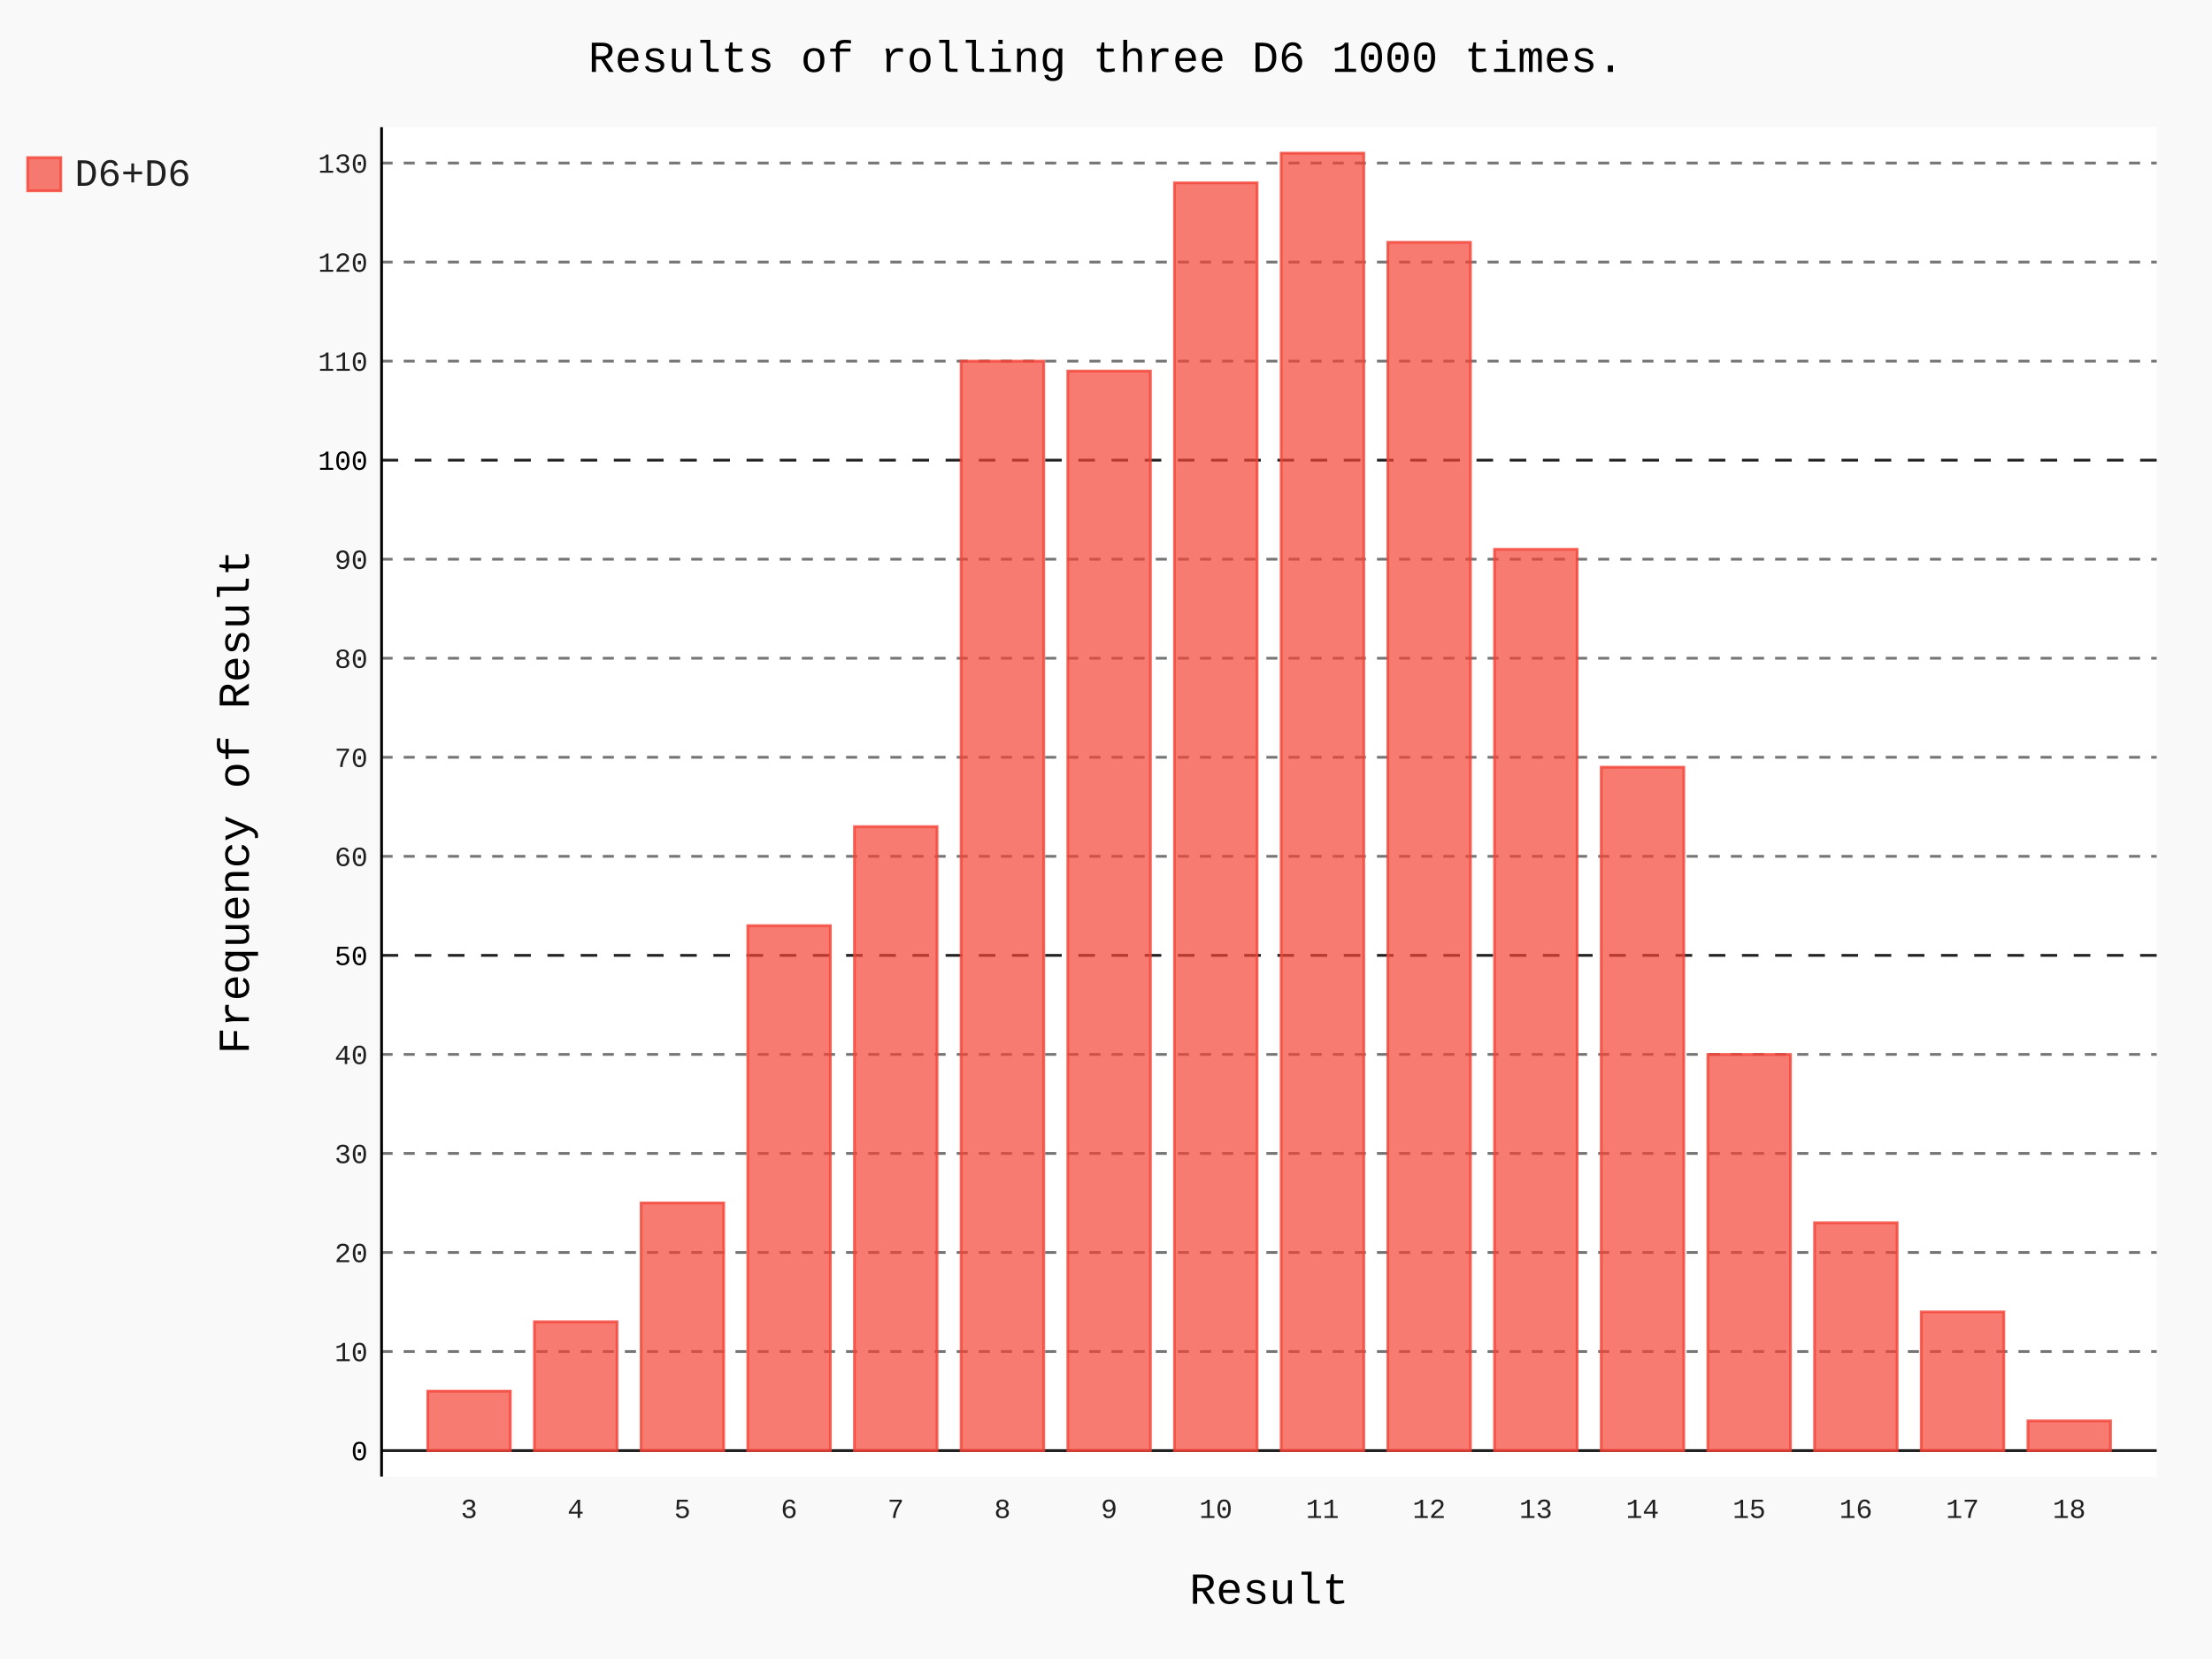
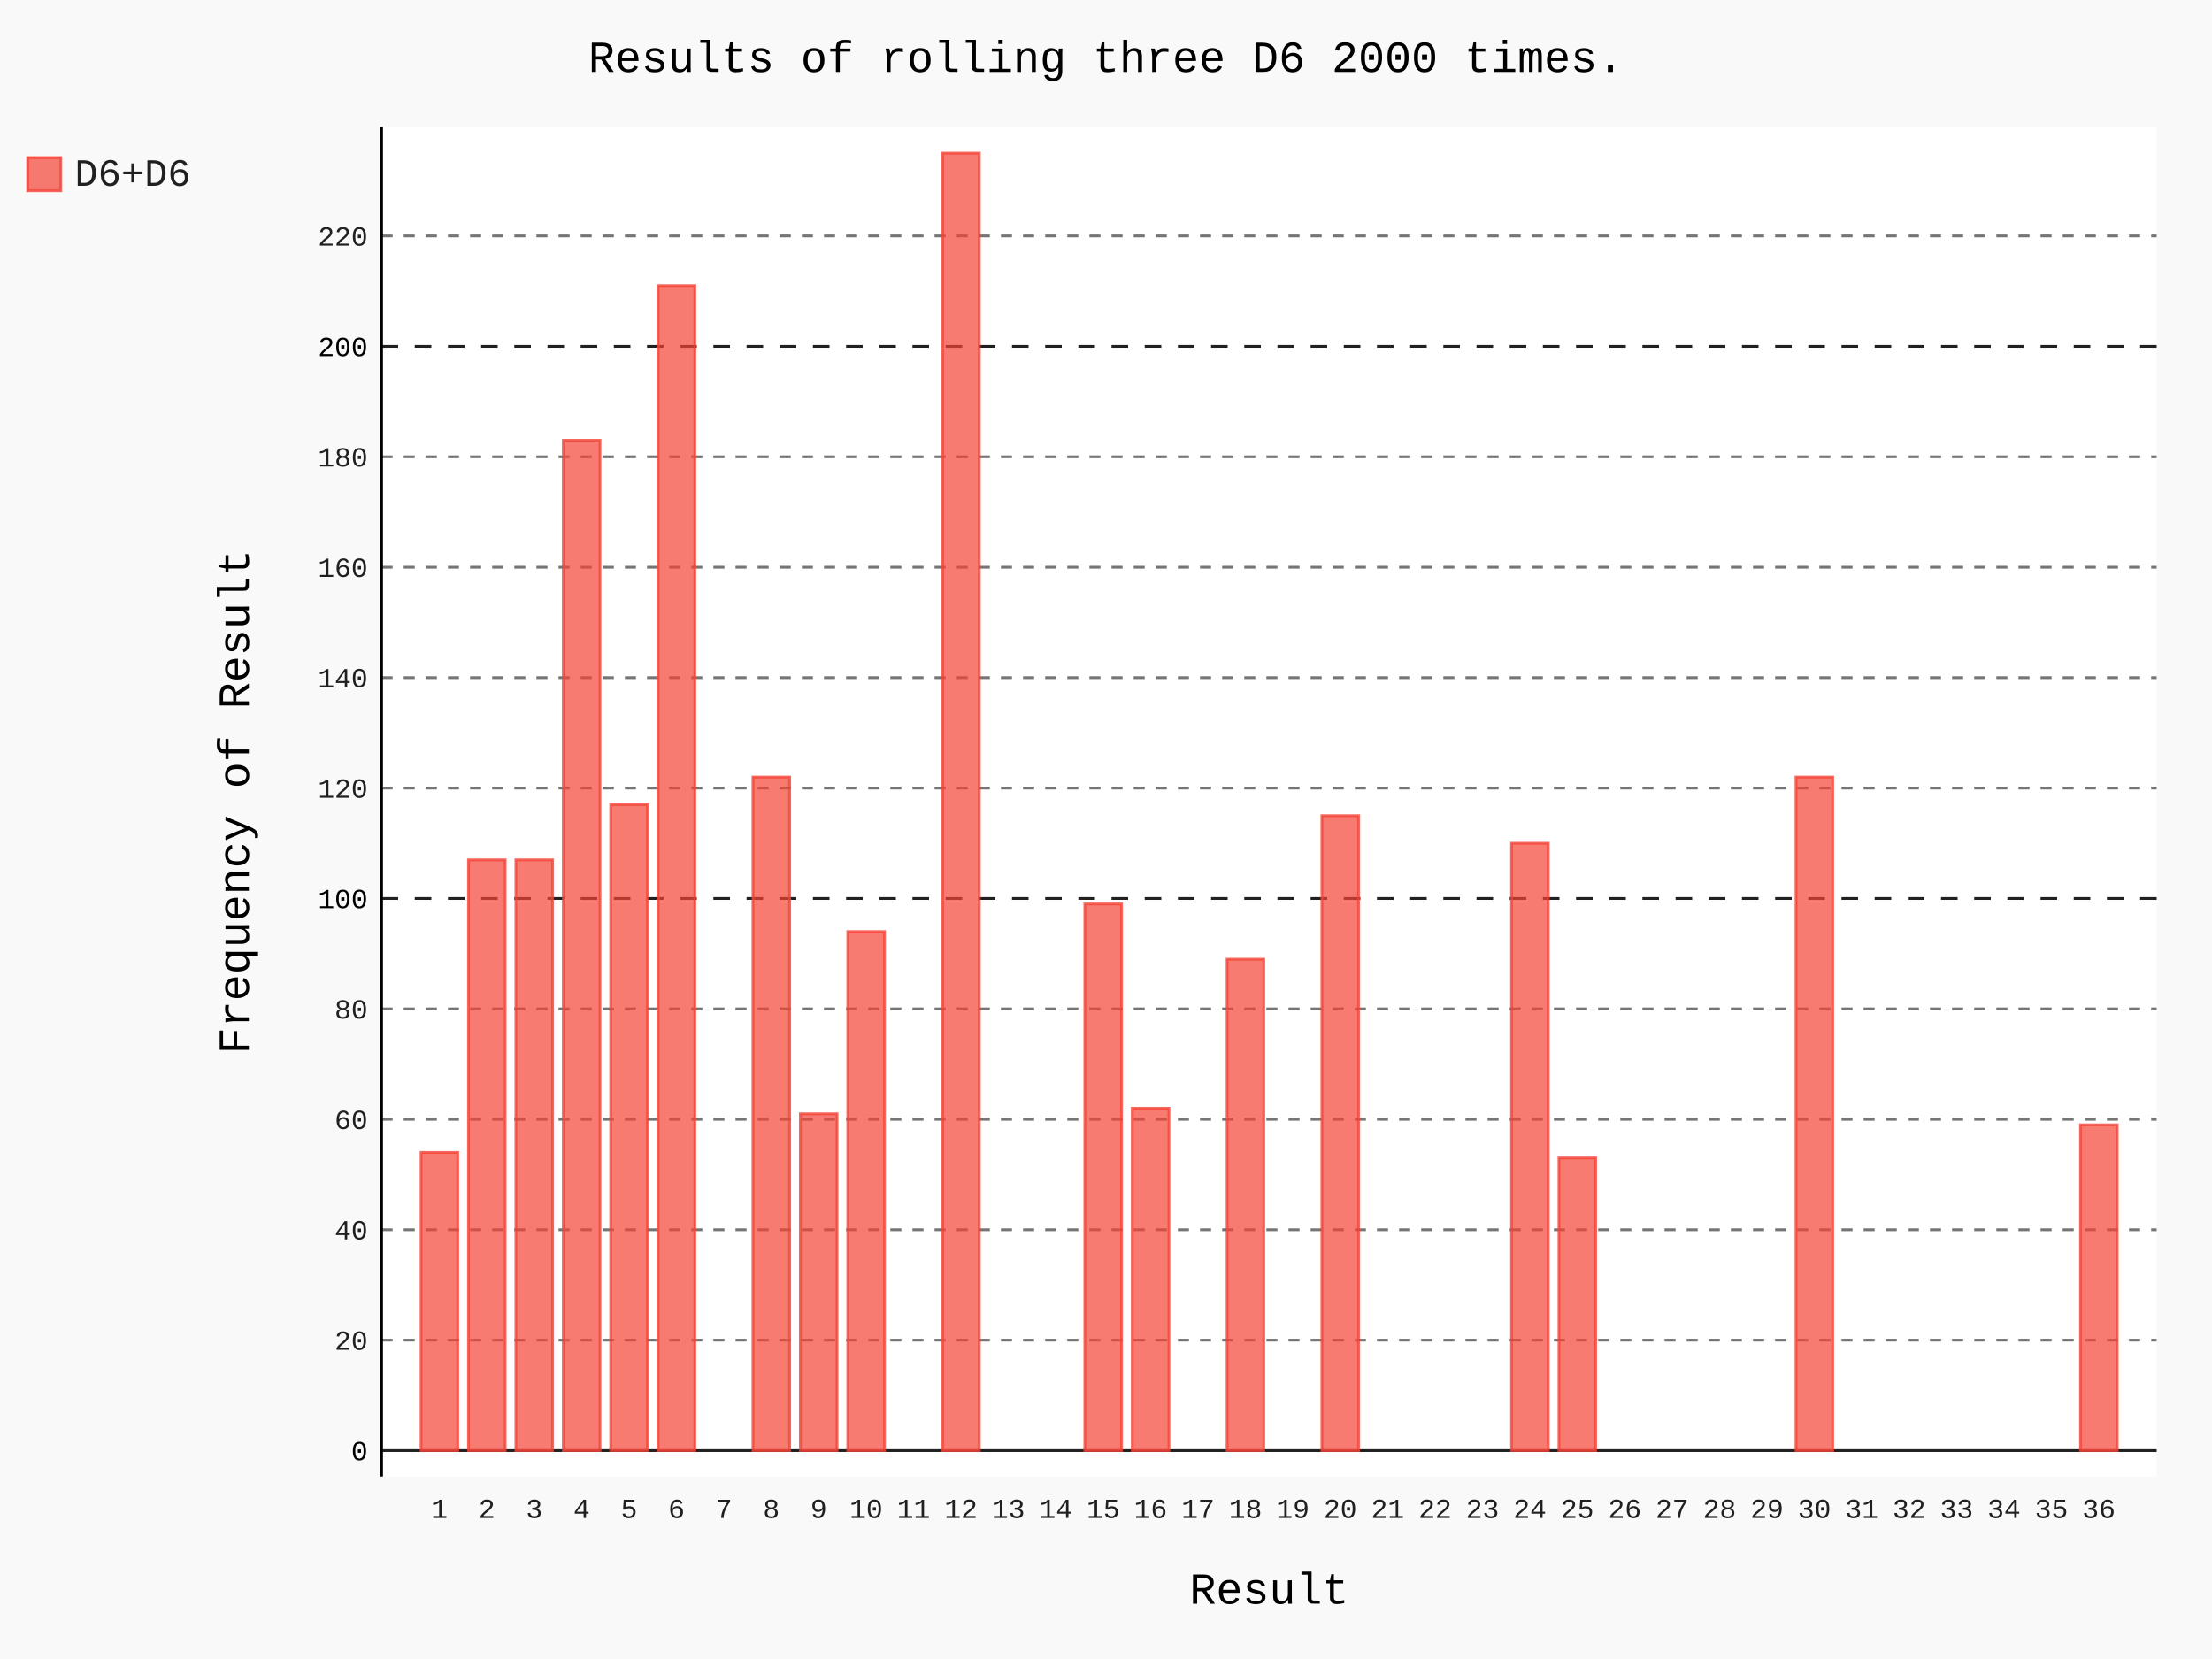
- <svg xmlns="http://www.w3.org/2000/svg" id="chart-d920b6f3-57e1-4928-8b99-351d2b0e50c4" class="pygal-chart" viewBox="0 0 800 600">
+ <svg xmlns="http://www.w3.org/2000/svg" id="chart-838c4baf-cacd-4345-9661-ba52240db093" class="pygal-chart" viewBox="0 0 800 600">
  <defs>
-     <style type="text/css">#chart-d920b6f3-57e1-4928-8b99-351d2b0e50c4{-webkit-user-select:none;-webkit-font-smoothing:antialiased;font-family:Consolas,"Liberation Mono",Menlo,Courier,monospace}#chart-d920b6f3-57e1-4928-8b99-351d2b0e50c4 .title{font-family:Consolas,"Liberation Mono",Menlo,Courier,monospace;font-size:16px}#chart-d920b6f3-57e1-4928-8b99-351d2b0e50c4 .legends .legend text{font-family:Consolas,"Liberation Mono",Menlo,Courier,monospace;font-size:14px}#chart-d920b6f3-57e1-4928-8b99-351d2b0e50c4 .axis text{font-family:Consolas,"Liberation Mono",Menlo,Courier,monospace;font-size:10px}#chart-d920b6f3-57e1-4928-8b99-351d2b0e50c4 .axis text.major{font-family:Consolas,"Liberation Mono",Menlo,Courier,monospace;font-size:10px}#chart-d920b6f3-57e1-4928-8b99-351d2b0e50c4 .text-overlay text.value{font-family:Consolas,"Liberation Mono",Menlo,Courier,monospace;font-size:16px}#chart-d920b6f3-57e1-4928-8b99-351d2b0e50c4 .text-overlay text.label{font-family:Consolas,"Liberation Mono",Menlo,Courier,monospace;font-size:10px}#chart-d920b6f3-57e1-4928-8b99-351d2b0e50c4 .tooltip{font-family:Consolas,"Liberation Mono",Menlo,Courier,monospace;font-size:14px}#chart-d920b6f3-57e1-4928-8b99-351d2b0e50c4 text.no_data{font-family:Consolas,"Liberation Mono",Menlo,Courier,monospace;font-size:64px}
- #chart-d920b6f3-57e1-4928-8b99-351d2b0e50c4{background-color:rgba(249,249,249,1)}#chart-d920b6f3-57e1-4928-8b99-351d2b0e50c4 path,#chart-d920b6f3-57e1-4928-8b99-351d2b0e50c4 line,#chart-d920b6f3-57e1-4928-8b99-351d2b0e50c4 rect,#chart-d920b6f3-57e1-4928-8b99-351d2b0e50c4 circle{-webkit-transition:150ms;-moz-transition:150ms;transition:150ms}#chart-d920b6f3-57e1-4928-8b99-351d2b0e50c4 .graph &gt; .background{fill:rgba(249,249,249,1)}#chart-d920b6f3-57e1-4928-8b99-351d2b0e50c4 .plot &gt; .background{fill:rgba(255,255,255,1)}#chart-d920b6f3-57e1-4928-8b99-351d2b0e50c4 .graph{fill:rgba(0,0,0,.87)}#chart-d920b6f3-57e1-4928-8b99-351d2b0e50c4 text.no_data{fill:rgba(0,0,0,1)}#chart-d920b6f3-57e1-4928-8b99-351d2b0e50c4 .title{fill:rgba(0,0,0,1)}#chart-d920b6f3-57e1-4928-8b99-351d2b0e50c4 .legends .legend text{fill:rgba(0,0,0,.87)}#chart-d920b6f3-57e1-4928-8b99-351d2b0e50c4 .legends .legend:hover text{fill:rgba(0,0,0,1)}#chart-d920b6f3-57e1-4928-8b99-351d2b0e50c4 .axis .line{stroke:rgba(0,0,0,1)}#chart-d920b6f3-57e1-4928-8b99-351d2b0e50c4 .axis .guide.line{stroke:rgba(0,0,0,.54)}#chart-d920b6f3-57e1-4928-8b99-351d2b0e50c4 .axis .major.line{stroke:rgba(0,0,0,.87)}#chart-d920b6f3-57e1-4928-8b99-351d2b0e50c4 .axis text.major{fill:rgba(0,0,0,1)}#chart-d920b6f3-57e1-4928-8b99-351d2b0e50c4 .axis.y .guides:hover .guide.line,#chart-d920b6f3-57e1-4928-8b99-351d2b0e50c4 .line-graph .axis.x .guides:hover .guide.line,#chart-d920b6f3-57e1-4928-8b99-351d2b0e50c4 .stackedline-graph .axis.x .guides:hover .guide.line,#chart-d920b6f3-57e1-4928-8b99-351d2b0e50c4 .xy-graph .axis.x .guides:hover .guide.line{stroke:rgba(0,0,0,1)}#chart-d920b6f3-57e1-4928-8b99-351d2b0e50c4 .axis .guides:hover text{fill:rgba(0,0,0,1)}#chart-d920b6f3-57e1-4928-8b99-351d2b0e50c4 .reactive{fill-opacity:.7;stroke-opacity:.8}#chart-d920b6f3-57e1-4928-8b99-351d2b0e50c4 .ci{stroke:rgba(0,0,0,.87)}#chart-d920b6f3-57e1-4928-8b99-351d2b0e50c4 .reactive.active,#chart-d920b6f3-57e1-4928-8b99-351d2b0e50c4 .active .reactive{fill-opacity:.8;stroke-opacity:.9;stroke-width:4}#chart-d920b6f3-57e1-4928-8b99-351d2b0e50c4 .ci .reactive.active{stroke-width:1.5}#chart-d920b6f3-57e1-4928-8b99-351d2b0e50c4 .series text{fill:rgba(0,0,0,1)}#chart-d920b6f3-57e1-4928-8b99-351d2b0e50c4 .tooltip rect{fill:rgba(255,255,255,1);stroke:rgba(0,0,0,1);-webkit-transition:opacity 150ms;-moz-transition:opacity 150ms;transition:opacity 150ms}#chart-d920b6f3-57e1-4928-8b99-351d2b0e50c4 .tooltip .label{fill:rgba(0,0,0,.87)}#chart-d920b6f3-57e1-4928-8b99-351d2b0e50c4 .tooltip .label{fill:rgba(0,0,0,.87)}#chart-d920b6f3-57e1-4928-8b99-351d2b0e50c4 .tooltip .legend{font-size:.8em;fill:rgba(0,0,0,.54)}#chart-d920b6f3-57e1-4928-8b99-351d2b0e50c4 .tooltip .x_label{font-size:.6em;fill:rgba(0,0,0,1)}#chart-d920b6f3-57e1-4928-8b99-351d2b0e50c4 .tooltip .xlink{font-size:.5em;text-decoration:underline}#chart-d920b6f3-57e1-4928-8b99-351d2b0e50c4 .tooltip .value{font-size:1.5em}#chart-d920b6f3-57e1-4928-8b99-351d2b0e50c4 .bound{font-size:.5em}#chart-d920b6f3-57e1-4928-8b99-351d2b0e50c4 .max-value{font-size:.75em;fill:rgba(0,0,0,.54)}#chart-d920b6f3-57e1-4928-8b99-351d2b0e50c4 .map-element{fill:rgba(255,255,255,1);stroke:rgba(0,0,0,.54) !important}#chart-d920b6f3-57e1-4928-8b99-351d2b0e50c4 .map-element .reactive{fill-opacity:inherit;stroke-opacity:inherit}#chart-d920b6f3-57e1-4928-8b99-351d2b0e50c4 .color-0,#chart-d920b6f3-57e1-4928-8b99-351d2b0e50c4 .color-0 a:visited{stroke:#F44336;fill:#F44336}#chart-d920b6f3-57e1-4928-8b99-351d2b0e50c4 .text-overlay .color-0 text{fill:black}
- #chart-d920b6f3-57e1-4928-8b99-351d2b0e50c4 text.no_data{text-anchor:middle}#chart-d920b6f3-57e1-4928-8b99-351d2b0e50c4 .guide.line{fill:none}#chart-d920b6f3-57e1-4928-8b99-351d2b0e50c4 .centered{text-anchor:middle}#chart-d920b6f3-57e1-4928-8b99-351d2b0e50c4 .title{text-anchor:middle}#chart-d920b6f3-57e1-4928-8b99-351d2b0e50c4 .legends .legend text{fill-opacity:1}#chart-d920b6f3-57e1-4928-8b99-351d2b0e50c4 .axis.x text{text-anchor:middle}#chart-d920b6f3-57e1-4928-8b99-351d2b0e50c4 .axis.x:not(.web) text[transform]{text-anchor:start}#chart-d920b6f3-57e1-4928-8b99-351d2b0e50c4 .axis.x:not(.web) text[transform].backwards{text-anchor:end}#chart-d920b6f3-57e1-4928-8b99-351d2b0e50c4 .axis.y text{text-anchor:end}#chart-d920b6f3-57e1-4928-8b99-351d2b0e50c4 .axis.y text[transform].backwards{text-anchor:start}#chart-d920b6f3-57e1-4928-8b99-351d2b0e50c4 .axis.y2 text{text-anchor:start}#chart-d920b6f3-57e1-4928-8b99-351d2b0e50c4 .axis.y2 text[transform].backwards{text-anchor:end}#chart-d920b6f3-57e1-4928-8b99-351d2b0e50c4 .axis .guide.line{stroke-dasharray:4,4}#chart-d920b6f3-57e1-4928-8b99-351d2b0e50c4 .axis .major.guide.line{stroke-dasharray:6,6}#chart-d920b6f3-57e1-4928-8b99-351d2b0e50c4 .horizontal .axis.y .guide.line,#chart-d920b6f3-57e1-4928-8b99-351d2b0e50c4 .horizontal .axis.y2 .guide.line,#chart-d920b6f3-57e1-4928-8b99-351d2b0e50c4 .vertical .axis.x .guide.line{opacity:0}#chart-d920b6f3-57e1-4928-8b99-351d2b0e50c4 .horizontal .axis.always_show .guide.line,#chart-d920b6f3-57e1-4928-8b99-351d2b0e50c4 .vertical .axis.always_show .guide.line{opacity:1 !important}#chart-d920b6f3-57e1-4928-8b99-351d2b0e50c4 .axis.y .guides:hover .guide.line,#chart-d920b6f3-57e1-4928-8b99-351d2b0e50c4 .axis.y2 .guides:hover .guide.line,#chart-d920b6f3-57e1-4928-8b99-351d2b0e50c4 .axis.x .guides:hover .guide.line{opacity:1}#chart-d920b6f3-57e1-4928-8b99-351d2b0e50c4 .axis .guides:hover text{opacity:1}#chart-d920b6f3-57e1-4928-8b99-351d2b0e50c4 .nofill{fill:none}#chart-d920b6f3-57e1-4928-8b99-351d2b0e50c4 .subtle-fill{fill-opacity:.2}#chart-d920b6f3-57e1-4928-8b99-351d2b0e50c4 .dot{stroke-width:1px;fill-opacity:1}#chart-d920b6f3-57e1-4928-8b99-351d2b0e50c4 .dot.active{stroke-width:5px}#chart-d920b6f3-57e1-4928-8b99-351d2b0e50c4 .dot.negative{fill:transparent}#chart-d920b6f3-57e1-4928-8b99-351d2b0e50c4 text,#chart-d920b6f3-57e1-4928-8b99-351d2b0e50c4 tspan{stroke:none !important}#chart-d920b6f3-57e1-4928-8b99-351d2b0e50c4 .series text.active{opacity:1}#chart-d920b6f3-57e1-4928-8b99-351d2b0e50c4 .tooltip rect{fill-opacity:.95;stroke-width:.5}#chart-d920b6f3-57e1-4928-8b99-351d2b0e50c4 .tooltip text{fill-opacity:1}#chart-d920b6f3-57e1-4928-8b99-351d2b0e50c4 .showable{visibility:hidden}#chart-d920b6f3-57e1-4928-8b99-351d2b0e50c4 .showable.shown{visibility:visible}#chart-d920b6f3-57e1-4928-8b99-351d2b0e50c4 .gauge-background{fill:rgba(229,229,229,1);stroke:none}#chart-d920b6f3-57e1-4928-8b99-351d2b0e50c4 .bg-lines{stroke:rgba(249,249,249,1);stroke-width:2px}</style>
+     <style type="text/css">#chart-838c4baf-cacd-4345-9661-ba52240db093{-webkit-user-select:none;-webkit-font-smoothing:antialiased;font-family:Consolas,"Liberation Mono",Menlo,Courier,monospace}#chart-838c4baf-cacd-4345-9661-ba52240db093 .title{font-family:Consolas,"Liberation Mono",Menlo,Courier,monospace;font-size:16px}#chart-838c4baf-cacd-4345-9661-ba52240db093 .legends .legend text{font-family:Consolas,"Liberation Mono",Menlo,Courier,monospace;font-size:14px}#chart-838c4baf-cacd-4345-9661-ba52240db093 .axis text{font-family:Consolas,"Liberation Mono",Menlo,Courier,monospace;font-size:10px}#chart-838c4baf-cacd-4345-9661-ba52240db093 .axis text.major{font-family:Consolas,"Liberation Mono",Menlo,Courier,monospace;font-size:10px}#chart-838c4baf-cacd-4345-9661-ba52240db093 .text-overlay text.value{font-family:Consolas,"Liberation Mono",Menlo,Courier,monospace;font-size:16px}#chart-838c4baf-cacd-4345-9661-ba52240db093 .text-overlay text.label{font-family:Consolas,"Liberation Mono",Menlo,Courier,monospace;font-size:10px}#chart-838c4baf-cacd-4345-9661-ba52240db093 .tooltip{font-family:Consolas,"Liberation Mono",Menlo,Courier,monospace;font-size:14px}#chart-838c4baf-cacd-4345-9661-ba52240db093 text.no_data{font-family:Consolas,"Liberation Mono",Menlo,Courier,monospace;font-size:64px}
+ #chart-838c4baf-cacd-4345-9661-ba52240db093{background-color:rgba(249,249,249,1)}#chart-838c4baf-cacd-4345-9661-ba52240db093 path,#chart-838c4baf-cacd-4345-9661-ba52240db093 line,#chart-838c4baf-cacd-4345-9661-ba52240db093 rect,#chart-838c4baf-cacd-4345-9661-ba52240db093 circle{-webkit-transition:150ms;-moz-transition:150ms;transition:150ms}#chart-838c4baf-cacd-4345-9661-ba52240db093 .graph &gt; .background{fill:rgba(249,249,249,1)}#chart-838c4baf-cacd-4345-9661-ba52240db093 .plot &gt; .background{fill:rgba(255,255,255,1)}#chart-838c4baf-cacd-4345-9661-ba52240db093 .graph{fill:rgba(0,0,0,.87)}#chart-838c4baf-cacd-4345-9661-ba52240db093 text.no_data{fill:rgba(0,0,0,1)}#chart-838c4baf-cacd-4345-9661-ba52240db093 .title{fill:rgba(0,0,0,1)}#chart-838c4baf-cacd-4345-9661-ba52240db093 .legends .legend text{fill:rgba(0,0,0,.87)}#chart-838c4baf-cacd-4345-9661-ba52240db093 .legends .legend:hover text{fill:rgba(0,0,0,1)}#chart-838c4baf-cacd-4345-9661-ba52240db093 .axis .line{stroke:rgba(0,0,0,1)}#chart-838c4baf-cacd-4345-9661-ba52240db093 .axis .guide.line{stroke:rgba(0,0,0,.54)}#chart-838c4baf-cacd-4345-9661-ba52240db093 .axis .major.line{stroke:rgba(0,0,0,.87)}#chart-838c4baf-cacd-4345-9661-ba52240db093 .axis text.major{fill:rgba(0,0,0,1)}#chart-838c4baf-cacd-4345-9661-ba52240db093 .axis.y .guides:hover .guide.line,#chart-838c4baf-cacd-4345-9661-ba52240db093 .line-graph .axis.x .guides:hover .guide.line,#chart-838c4baf-cacd-4345-9661-ba52240db093 .stackedline-graph .axis.x .guides:hover .guide.line,#chart-838c4baf-cacd-4345-9661-ba52240db093 .xy-graph .axis.x .guides:hover .guide.line{stroke:rgba(0,0,0,1)}#chart-838c4baf-cacd-4345-9661-ba52240db093 .axis .guides:hover text{fill:rgba(0,0,0,1)}#chart-838c4baf-cacd-4345-9661-ba52240db093 .reactive{fill-opacity:.7;stroke-opacity:.8}#chart-838c4baf-cacd-4345-9661-ba52240db093 .ci{stroke:rgba(0,0,0,.87)}#chart-838c4baf-cacd-4345-9661-ba52240db093 .reactive.active,#chart-838c4baf-cacd-4345-9661-ba52240db093 .active .reactive{fill-opacity:.8;stroke-opacity:.9;stroke-width:4}#chart-838c4baf-cacd-4345-9661-ba52240db093 .ci .reactive.active{stroke-width:1.5}#chart-838c4baf-cacd-4345-9661-ba52240db093 .series text{fill:rgba(0,0,0,1)}#chart-838c4baf-cacd-4345-9661-ba52240db093 .tooltip rect{fill:rgba(255,255,255,1);stroke:rgba(0,0,0,1);-webkit-transition:opacity 150ms;-moz-transition:opacity 150ms;transition:opacity 150ms}#chart-838c4baf-cacd-4345-9661-ba52240db093 .tooltip .label{fill:rgba(0,0,0,.87)}#chart-838c4baf-cacd-4345-9661-ba52240db093 .tooltip .label{fill:rgba(0,0,0,.87)}#chart-838c4baf-cacd-4345-9661-ba52240db093 .tooltip .legend{font-size:.8em;fill:rgba(0,0,0,.54)}#chart-838c4baf-cacd-4345-9661-ba52240db093 .tooltip .x_label{font-size:.6em;fill:rgba(0,0,0,1)}#chart-838c4baf-cacd-4345-9661-ba52240db093 .tooltip .xlink{font-size:.5em;text-decoration:underline}#chart-838c4baf-cacd-4345-9661-ba52240db093 .tooltip .value{font-size:1.5em}#chart-838c4baf-cacd-4345-9661-ba52240db093 .bound{font-size:.5em}#chart-838c4baf-cacd-4345-9661-ba52240db093 .max-value{font-size:.75em;fill:rgba(0,0,0,.54)}#chart-838c4baf-cacd-4345-9661-ba52240db093 .map-element{fill:rgba(255,255,255,1);stroke:rgba(0,0,0,.54) !important}#chart-838c4baf-cacd-4345-9661-ba52240db093 .map-element .reactive{fill-opacity:inherit;stroke-opacity:inherit}#chart-838c4baf-cacd-4345-9661-ba52240db093 .color-0,#chart-838c4baf-cacd-4345-9661-ba52240db093 .color-0 a:visited{stroke:#F44336;fill:#F44336}#chart-838c4baf-cacd-4345-9661-ba52240db093 .text-overlay .color-0 text{fill:black}
+ #chart-838c4baf-cacd-4345-9661-ba52240db093 text.no_data{text-anchor:middle}#chart-838c4baf-cacd-4345-9661-ba52240db093 .guide.line{fill:none}#chart-838c4baf-cacd-4345-9661-ba52240db093 .centered{text-anchor:middle}#chart-838c4baf-cacd-4345-9661-ba52240db093 .title{text-anchor:middle}#chart-838c4baf-cacd-4345-9661-ba52240db093 .legends .legend text{fill-opacity:1}#chart-838c4baf-cacd-4345-9661-ba52240db093 .axis.x text{text-anchor:middle}#chart-838c4baf-cacd-4345-9661-ba52240db093 .axis.x:not(.web) text[transform]{text-anchor:start}#chart-838c4baf-cacd-4345-9661-ba52240db093 .axis.x:not(.web) text[transform].backwards{text-anchor:end}#chart-838c4baf-cacd-4345-9661-ba52240db093 .axis.y text{text-anchor:end}#chart-838c4baf-cacd-4345-9661-ba52240db093 .axis.y text[transform].backwards{text-anchor:start}#chart-838c4baf-cacd-4345-9661-ba52240db093 .axis.y2 text{text-anchor:start}#chart-838c4baf-cacd-4345-9661-ba52240db093 .axis.y2 text[transform].backwards{text-anchor:end}#chart-838c4baf-cacd-4345-9661-ba52240db093 .axis .guide.line{stroke-dasharray:4,4}#chart-838c4baf-cacd-4345-9661-ba52240db093 .axis .major.guide.line{stroke-dasharray:6,6}#chart-838c4baf-cacd-4345-9661-ba52240db093 .horizontal .axis.y .guide.line,#chart-838c4baf-cacd-4345-9661-ba52240db093 .horizontal .axis.y2 .guide.line,#chart-838c4baf-cacd-4345-9661-ba52240db093 .vertical .axis.x .guide.line{opacity:0}#chart-838c4baf-cacd-4345-9661-ba52240db093 .horizontal .axis.always_show .guide.line,#chart-838c4baf-cacd-4345-9661-ba52240db093 .vertical .axis.always_show .guide.line{opacity:1 !important}#chart-838c4baf-cacd-4345-9661-ba52240db093 .axis.y .guides:hover .guide.line,#chart-838c4baf-cacd-4345-9661-ba52240db093 .axis.y2 .guides:hover .guide.line,#chart-838c4baf-cacd-4345-9661-ba52240db093 .axis.x .guides:hover .guide.line{opacity:1}#chart-838c4baf-cacd-4345-9661-ba52240db093 .axis .guides:hover text{opacity:1}#chart-838c4baf-cacd-4345-9661-ba52240db093 .nofill{fill:none}#chart-838c4baf-cacd-4345-9661-ba52240db093 .subtle-fill{fill-opacity:.2}#chart-838c4baf-cacd-4345-9661-ba52240db093 .dot{stroke-width:1px;fill-opacity:1}#chart-838c4baf-cacd-4345-9661-ba52240db093 .dot.active{stroke-width:5px}#chart-838c4baf-cacd-4345-9661-ba52240db093 .dot.negative{fill:transparent}#chart-838c4baf-cacd-4345-9661-ba52240db093 text,#chart-838c4baf-cacd-4345-9661-ba52240db093 tspan{stroke:none !important}#chart-838c4baf-cacd-4345-9661-ba52240db093 .series text.active{opacity:1}#chart-838c4baf-cacd-4345-9661-ba52240db093 .tooltip rect{fill-opacity:.95;stroke-width:.5}#chart-838c4baf-cacd-4345-9661-ba52240db093 .tooltip text{fill-opacity:1}#chart-838c4baf-cacd-4345-9661-ba52240db093 .showable{visibility:hidden}#chart-838c4baf-cacd-4345-9661-ba52240db093 .showable.shown{visibility:visible}#chart-838c4baf-cacd-4345-9661-ba52240db093 .gauge-background{fill:rgba(229,229,229,1);stroke:none}#chart-838c4baf-cacd-4345-9661-ba52240db093 .bg-lines{stroke:rgba(249,249,249,1);stroke-width:2px}</style>
  </defs>
  <g class="graph bar-graph vertical">
    <rect class="background" height="600" width="800" x="0" y="0" />
    <g class="plot" transform="translate(138, 46)">
      <rect class="background" height="488" width="642.0" x="0" y="0" />
      <g class="axis y always_show">
        <g class="guides">
          <path class="axis major line" d="M0 478.615 h642" />
          <text class="major" x="-5" y="482.115">0</text>
        </g>
        <g class="guides">
-           <path class="guide line" d="M0 442.796 h642" />
-           <text class="" x="-5" y="446.296">10</text>
-         </g>
-         <g class="guides">
-           <path class="guide line" d="M0 406.977 h642" />
-           <text class="" x="-5" y="410.477">20</text>
-         </g>
-         <g class="guides">
-           <path class="guide line" d="M0 371.158 h642" />
-           <text class="" x="-5" y="374.658">30</text>
-         </g>
-         <g class="guides">
-           <path class="guide line" d="M0 335.339 h642" />
-           <text class="" x="-5" y="338.839">40</text>
-         </g>
-         <g class="guides">
-           <path class="major guide line" d="M0 299.52 h642" />
-           <text class="major" x="-5" y="303.02">50</text>
-         </g>
-         <g class="guides">
-           <path class="guide line" d="M0 263.701 h642" />
-           <text class="" x="-5" y="267.201">60</text>
-         </g>
-         <g class="guides">
-           <path class="guide line" d="M0 227.881 h642" />
-           <text class="" x="-5" y="231.381">70</text>
-         </g>
-         <g class="guides">
-           <path class="guide line" d="M0 192.062 h642" />
-           <text class="" x="-5" y="195.562">80</text>
-         </g>
-         <g class="guides">
-           <path class="guide line" d="M0 156.243 h642" />
-           <text class="" x="-5" y="159.743">90</text>
-         </g>
-         <g class="guides">
-           <path class="major guide line" d="M0 120.424 h642" />
-           <text class="major" x="-5" y="123.924">100</text>
-         </g>
-         <g class="guides">
-           <path class="guide line" d="M0 84.605 h642" />
-           <text class="" x="-5" y="88.105">110</text>
-         </g>
-         <g class="guides">
-           <path class="guide line" d="M0 48.786 h642" />
-           <text class="" x="-5" y="52.286">120</text>
-         </g>
-         <g class="guides">
-           <path class="guide line" d="M0 12.967 h642" />
-           <text class="" x="-5" y="16.467">130</text>
+           <path class="guide line" d="M0 438.681 h642" />
+           <text class="" x="-5" y="442.181">20</text>
+         </g>
+         <g class="guides">
+           <path class="guide line" d="M0 398.746 h642" />
+           <text class="" x="-5" y="402.246">40</text>
+         </g>
+         <g class="guides">
+           <path class="guide line" d="M0 358.812 h642" />
+           <text class="" x="-5" y="362.312">60</text>
+         </g>
+         <g class="guides">
+           <path class="guide line" d="M0 318.877 h642" />
+           <text class="" x="-5" y="322.377">80</text>
+         </g>
+         <g class="guides">
+           <path class="major guide line" d="M0 278.943 h642" />
+           <text class="major" x="-5" y="282.443">100</text>
+         </g>
+         <g class="guides">
+           <path class="guide line" d="M0 239.008 h642" />
+           <text class="" x="-5" y="242.508">120</text>
+         </g>
+         <g class="guides">
+           <path class="guide line" d="M0 199.074 h642" />
+           <text class="" x="-5" y="202.574">140</text>
+         </g>
+         <g class="guides">
+           <path class="guide line" d="M0 159.139 h642" />
+           <text class="" x="-5" y="162.639">160</text>
+         </g>
+         <g class="guides">
+           <path class="guide line" d="M0 119.205 h642" />
+           <text class="" x="-5" y="122.705">180</text>
+         </g>
+         <g class="guides">
+           <path class="major guide line" d="M0 79.27 h642" />
+           <text class="major" x="-5" y="82.77">200</text>
+         </g>
+         <g class="guides">
+           <path class="guide line" d="M0 39.336 h642" />
+           <text class="" x="-5" y="42.836">220</text>
        </g>
      </g>
      <g class="axis x">
        <path class="line" d="M0 0 v488" />
        <g class="guides">
-           <path class="guide line" d="M31.637 0 v488" />
-           <text class="" x="31.637" y="503.0">3</text>
-         </g>
-         <g class="guides">
-           <path class="guide line" d="M70.219 0 v488" />
-           <text class="" x="70.219" y="503.0">4</text>
-         </g>
-         <g class="guides">
-           <path class="guide line" d="M108.8 0 v488" />
-           <text class="" x="108.8" y="503.0">5</text>
-         </g>
-         <g class="guides">
-           <path class="guide line" d="M147.382 0 v488" />
-           <text class="" x="147.382" y="503.0">6</text>
-         </g>
-         <g class="guides">
-           <path class="guide line" d="M185.964 0 v488" />
-           <text class="" x="185.964" y="503.0">7</text>
-         </g>
-         <g class="guides">
-           <path class="guide line" d="M224.546 0 v488" />
-           <text class="" x="224.546" y="503.0">8</text>
-         </g>
-         <g class="guides">
-           <path class="guide line" d="M263.127 0 v488" />
-           <text class="" x="263.127" y="503.0">9</text>
-         </g>
-         <g class="guides">
-           <path class="guide line" d="M301.709 0 v488" />
-           <text class="" x="301.709" y="503.0">10</text>
-         </g>
-         <g class="guides">
-           <path class="guide line" d="M340.291 0 v488" />
-           <text class="" x="340.291" y="503.0">11</text>
-         </g>
-         <g class="guides">
-           <path class="guide line" d="M378.873 0 v488" />
-           <text class="" x="378.873" y="503.0">12</text>
-         </g>
-         <g class="guides">
-           <path class="guide line" d="M417.454 0 v488" />
-           <text class="" x="417.454" y="503.0">13</text>
-         </g>
-         <g class="guides">
-           <path class="guide line" d="M456.036 0 v488" />
-           <text class="" x="456.036" y="503.0">14</text>
-         </g>
-         <g class="guides">
-           <path class="guide line" d="M494.618 0 v488" />
-           <text class="" x="494.618" y="503.0">15</text>
-         </g>
-         <g class="guides">
-           <path class="guide line" d="M533.2 0 v488" />
-           <text class="" x="533.2" y="503.0">16</text>
-         </g>
-         <g class="guides">
-           <path class="guide line" d="M571.781 0 v488" />
-           <text class="" x="571.781" y="503.0">17</text>
-         </g>
-         <g class="guides">
-           <path class="guide line" d="M610.363 0 v488" />
-           <text class="" x="610.363" y="503.0">18</text>
+           <path class="guide line" d="M20.92 0 v488" />
+           <text class="" x="20.92" y="503.0">1</text>
+         </g>
+         <g class="guides">
+           <path class="guide line" d="M38.067 0 v488" />
+           <text class="" x="38.067" y="503.0">2</text>
+         </g>
+         <g class="guides">
+           <path class="guide line" d="M55.215 0 v488" />
+           <text class="" x="55.215" y="503.0">3</text>
+         </g>
+         <g class="guides">
+           <path class="guide line" d="M72.362 0 v488" />
+           <text class="" x="72.362" y="503.0">4</text>
+         </g>
+         <g class="guides">
+           <path class="guide line" d="M89.51 0 v488" />
+           <text class="" x="89.51" y="503.0">5</text>
+         </g>
+         <g class="guides">
+           <path class="guide line" d="M106.657 0 v488" />
+           <text class="" x="106.657" y="503.0">6</text>
+         </g>
+         <g class="guides">
+           <path class="guide line" d="M123.804 0 v488" />
+           <text class="" x="123.804" y="503.0">7</text>
+         </g>
+         <g class="guides">
+           <path class="guide line" d="M140.952 0 v488" />
+           <text class="" x="140.952" y="503.0">8</text>
+         </g>
+         <g class="guides">
+           <path class="guide line" d="M158.099 0 v488" />
+           <text class="" x="158.099" y="503.0">9</text>
+         </g>
+         <g class="guides">
+           <path class="guide line" d="M175.247 0 v488" />
+           <text class="" x="175.247" y="503.0">10</text>
+         </g>
+         <g class="guides">
+           <path class="guide line" d="M192.394 0 v488" />
+           <text class="" x="192.394" y="503.0">11</text>
+         </g>
+         <g class="guides">
+           <path class="guide line" d="M209.542 0 v488" />
+           <text class="" x="209.542" y="503.0">12</text>
+         </g>
+         <g class="guides">
+           <path class="guide line" d="M226.689 0 v488" />
+           <text class="" x="226.689" y="503.0">13</text>
+         </g>
+         <g class="guides">
+           <path class="guide line" d="M243.837 0 v488" />
+           <text class="" x="243.837" y="503.0">14</text>
+         </g>
+         <g class="guides">
+           <path class="guide line" d="M260.984 0 v488" />
+           <text class="" x="260.984" y="503.0">15</text>
+         </g>
+         <g class="guides">
+           <path class="guide line" d="M278.131 0 v488" />
+           <text class="" x="278.131" y="503.0">16</text>
+         </g>
+         <g class="guides">
+           <path class="guide line" d="M295.279 0 v488" />
+           <text class="" x="295.279" y="503.0">17</text>
+         </g>
+         <g class="guides">
+           <path class="guide line" d="M312.426 0 v488" />
+           <text class="" x="312.426" y="503.0">18</text>
+         </g>
+         <g class="guides">
+           <path class="guide line" d="M329.574 0 v488" />
+           <text class="" x="329.574" y="503.0">19</text>
+         </g>
+         <g class="guides">
+           <path class="guide line" d="M346.721 0 v488" />
+           <text class="" x="346.721" y="503.0">20</text>
+         </g>
+         <g class="guides">
+           <path class="guide line" d="M363.869 0 v488" />
+           <text class="" x="363.869" y="503.0">21</text>
+         </g>
+         <g class="guides">
+           <path class="guide line" d="M381.016 0 v488" />
+           <text class="" x="381.016" y="503.0">22</text>
+         </g>
+         <g class="guides">
+           <path class="guide line" d="M398.163 0 v488" />
+           <text class="" x="398.163" y="503.0">23</text>
+         </g>
+         <g class="guides">
+           <path class="guide line" d="M415.311 0 v488" />
+           <text class="" x="415.311" y="503.0">24</text>
+         </g>
+         <g class="guides">
+           <path class="guide line" d="M432.458 0 v488" />
+           <text class="" x="432.458" y="503.0">25</text>
+         </g>
+         <g class="guides">
+           <path class="guide line" d="M449.606 0 v488" />
+           <text class="" x="449.606" y="503.0">26</text>
+         </g>
+         <g class="guides">
+           <path class="guide line" d="M466.753 0 v488" />
+           <text class="" x="466.753" y="503.0">27</text>
+         </g>
+         <g class="guides">
+           <path class="guide line" d="M483.901 0 v488" />
+           <text class="" x="483.901" y="503.0">28</text>
+         </g>
+         <g class="guides">
+           <path class="guide line" d="M501.048 0 v488" />
+           <text class="" x="501.048" y="503.0">29</text>
+         </g>
+         <g class="guides">
+           <path class="guide line" d="M518.196 0 v488" />
+           <text class="" x="518.196" y="503.0">30</text>
+         </g>
+         <g class="guides">
+           <path class="guide line" d="M535.343 0 v488" />
+           <text class="" x="535.343" y="503.0">31</text>
+         </g>
+         <g class="guides">
+           <path class="guide line" d="M552.49 0 v488" />
+           <text class="" x="552.49" y="503.0">32</text>
+         </g>
+         <g class="guides">
+           <path class="guide line" d="M569.638 0 v488" />
+           <text class="" x="569.638" y="503.0">33</text>
+         </g>
+         <g class="guides">
+           <path class="guide line" d="M586.785 0 v488" />
+           <text class="" x="586.785" y="503.0">34</text>
+         </g>
+         <g class="guides">
+           <path class="guide line" d="M603.933 0 v488" />
+           <text class="" x="603.933" y="503.0">35</text>
+         </g>
+         <g class="guides">
+           <path class="guide line" d="M621.08 0 v488" />
+           <text class="" x="621.08" y="503.0">36</text>
        </g>
      </g>
      <g class="series serie-0 color-0">
        <g class="bars">
          <g class="bar">
-             <rect class="rect reactive tooltip-trigger" height="21.491" rx="0" ry="0" width="29.878" x="16.698" y="457.124" />
-           </g>
-           <g class="bar">
-             <rect class="rect reactive tooltip-trigger" height="46.565" rx="0" ry="0" width="29.878" x="55.28" y="432.05" />
-           </g>
-           <g class="bar">
-             <rect class="rect reactive tooltip-trigger" height="89.548" rx="0" ry="0" width="29.878" x="93.862" y="389.068" />
-           </g>
-           <g class="bar">
-             <rect class="rect reactive tooltip-trigger" height="189.841" rx="0" ry="0" width="29.878" x="132.443" y="288.774" />
-           </g>
-           <g class="bar">
-             <rect class="rect reactive tooltip-trigger" height="225.661" rx="0" ry="0" width="29.878" x="171.025" y="252.955" />
-           </g>
-           <g class="bar">
-             <rect class="rect reactive tooltip-trigger" height="394.011" rx="0" ry="0" width="29.878" x="209.607" y="84.605" />
-           </g>
-           <g class="bar">
-             <rect class="rect reactive tooltip-trigger" height="390.429" rx="0" ry="0" width="29.878" x="248.189" y="88.187" />
-           </g>
-           <g class="bar">
-             <rect class="rect reactive tooltip-trigger" height="458.485" rx="0" ry="0" width="29.878" x="286.77" y="20.13" />
-           </g>
-           <g class="bar">
-             <rect class="rect reactive tooltip-trigger" height="469.231" rx="0" ry="0" width="29.878" x="325.352" y="9.385" />
-           </g>
-           <g class="bar">
-             <rect class="rect reactive tooltip-trigger" height="436.994" rx="0" ry="0" width="29.878" x="363.934" y="41.622" />
-           </g>
-           <g class="bar">
-             <rect class="rect reactive tooltip-trigger" height="325.954" rx="0" ry="0" width="29.878" x="402.515" y="152.661" />
-           </g>
-           <g class="bar">
-             <rect class="rect reactive tooltip-trigger" height="247.152" rx="0" ry="0" width="29.878" x="441.097" y="231.463" />
-           </g>
-           <g class="bar">
-             <rect class="rect reactive tooltip-trigger" height="143.277" rx="0" ry="0" width="29.878" x="479.679" y="335.339" />
-           </g>
-           <g class="bar">
-             <rect class="rect reactive tooltip-trigger" height="82.384" rx="0" ry="0" width="29.878" x="518.261" y="396.231" />
-           </g>
-           <g class="bar">
-             <rect class="rect reactive tooltip-trigger" height="50.147" rx="0" ry="0" width="29.878" x="556.842" y="428.469" />
-           </g>
-           <g class="bar">
-             <rect class="rect reactive tooltip-trigger" height="10.746" rx="0" ry="0" width="29.878" x="595.424" y="467.87" />
+             <rect class="rect reactive tooltip-trigger" height="107.823" rx="0" ry="0" width="13.279" x="14.28" y="370.792" />
+           </g>
+           <g class="bar">
+             <rect class="rect reactive tooltip-trigger" height="213.65" rx="0" ry="0" width="13.279" x="31.428" y="264.966" />
+           </g>
+           <g class="bar">
+             <rect class="rect reactive tooltip-trigger" height="213.65" rx="0" ry="0" width="13.279" x="48.575" y="264.966" />
+           </g>
+           <g class="bar">
+             <rect class="rect reactive tooltip-trigger" height="365.401" rx="0" ry="0" width="13.279" x="65.723" y="113.214" />
+           </g>
+           <g class="bar">
+             <rect class="rect reactive tooltip-trigger" height="233.617" rx="0" ry="0" width="13.279" x="82.87" y="244.998" />
+           </g>
+           <g class="bar">
+             <rect class="rect reactive tooltip-trigger" height="421.309" rx="0" ry="0" width="13.279" x="100.018" y="57.306" />
+           </g>
+           <g class="bar">
+             <rect class="rect reactive tooltip-trigger" height="0.0" rx="0" ry="0" width="13.279" x="117.165" y="478.615" />
+           </g>
+           <g class="bar">
+             <rect class="rect reactive tooltip-trigger" height="243.601" rx="0" ry="0" width="13.279" x="134.312" y="235.015" />
+           </g>
+           <g class="bar">
+             <rect class="rect reactive tooltip-trigger" height="121.8" rx="0" ry="0" width="13.279" x="151.46" y="356.815" />
+           </g>
+           <g class="bar">
+             <rect class="rect reactive tooltip-trigger" height="187.692" rx="0" ry="0" width="13.279" x="168.607" y="290.923" />
+           </g>
+           <g class="bar">
+             <rect class="rect reactive tooltip-trigger" height="0.0" rx="0" ry="0" width="13.279" x="185.755" y="478.615" />
+           </g>
+           <g class="bar">
+             <rect class="rect reactive tooltip-trigger" height="469.231" rx="0" ry="0" width="13.279" x="202.902" y="9.385" />
+           </g>
+           <g class="bar">
+             <rect class="rect reactive tooltip-trigger" height="0.0" rx="0" ry="0" width="13.279" x="220.05" y="478.615" />
+           </g>
+           <g class="bar">
+             <rect class="rect reactive tooltip-trigger" height="0.0" rx="0" ry="0" width="13.279" x="237.197" y="478.615" />
+           </g>
+           <g class="bar">
+             <rect class="rect reactive tooltip-trigger" height="197.676" rx="0" ry="0" width="13.279" x="254.344" y="280.939" />
+           </g>
+           <g class="bar">
+             <rect class="rect reactive tooltip-trigger" height="123.797" rx="0" ry="0" width="13.279" x="271.492" y="354.818" />
+           </g>
+           <g class="bar">
+             <rect class="rect reactive tooltip-trigger" height="0.0" rx="0" ry="0" width="13.279" x="288.639" y="478.615" />
+           </g>
+           <g class="bar">
+             <rect class="rect reactive tooltip-trigger" height="177.709" rx="0" ry="0" width="13.279" x="305.787" y="300.907" />
+           </g>
+           <g class="bar">
+             <rect class="rect reactive tooltip-trigger" height="0.0" rx="0" ry="0" width="13.279" x="322.934" y="478.615" />
+           </g>
+           <g class="bar">
+             <rect class="rect reactive tooltip-trigger" height="229.624" rx="0" ry="0" width="13.279" x="340.082" y="248.992" />
+           </g>
+           <g class="bar">
+             <rect class="rect reactive tooltip-trigger" height="0.0" rx="0" ry="0" width="13.279" x="357.229" y="478.615" />
+           </g>
+           <g class="bar">
+             <rect class="rect reactive tooltip-trigger" height="0.0" rx="0" ry="0" width="13.279" x="374.377" y="478.615" />
+           </g>
+           <g class="bar">
+             <rect class="rect reactive tooltip-trigger" height="0.0" rx="0" ry="0" width="13.279" x="391.524" y="478.615" />
+           </g>
+           <g class="bar">
+             <rect class="rect reactive tooltip-trigger" height="219.64" rx="0" ry="0" width="13.279" x="408.671" y="258.975" />
+           </g>
+           <g class="bar">
+             <rect class="rect reactive tooltip-trigger" height="105.827" rx="0" ry="0" width="13.279" x="425.819" y="372.789" />
+           </g>
+           <g class="bar">
+             <rect class="rect reactive tooltip-trigger" height="0.0" rx="0" ry="0" width="13.279" x="442.966" y="478.615" />
+           </g>
+           <g class="bar">
+             <rect class="rect reactive tooltip-trigger" height="0.0" rx="0" ry="0" width="13.279" x="460.114" y="478.615" />
+           </g>
+           <g class="bar">
+             <rect class="rect reactive tooltip-trigger" height="0.0" rx="0" ry="0" width="13.279" x="477.261" y="478.615" />
+           </g>
+           <g class="bar">
+             <rect class="rect reactive tooltip-trigger" height="0.0" rx="0" ry="0" width="13.279" x="494.409" y="478.615" />
+           </g>
+           <g class="bar">
+             <rect class="rect reactive tooltip-trigger" height="243.601" rx="0" ry="0" width="13.279" x="511.556" y="235.015" />
+           </g>
+           <g class="bar">
+             <rect class="rect reactive tooltip-trigger" height="0.0" rx="0" ry="0" width="13.279" x="528.703" y="478.615" />
+           </g>
+           <g class="bar">
+             <rect class="rect reactive tooltip-trigger" height="0.0" rx="0" ry="0" width="13.279" x="545.851" y="478.615" />
+           </g>
+           <g class="bar">
+             <rect class="rect reactive tooltip-trigger" height="0.0" rx="0" ry="0" width="13.279" x="562.998" y="478.615" />
+           </g>
+           <g class="bar">
+             <rect class="rect reactive tooltip-trigger" height="0.0" rx="0" ry="0" width="13.279" x="580.146" y="478.615" />
+           </g>
+           <g class="bar">
+             <rect class="rect reactive tooltip-trigger" height="0.0" rx="0" ry="0" width="13.279" x="597.293" y="478.615" />
+           </g>
+           <g class="bar">
+             <rect class="rect reactive tooltip-trigger" height="117.807" rx="0" ry="0" width="13.279" x="614.441" y="360.809" />
          </g>
        </g>
      </g>
    </g>
    <g class="titles">
-       <text class="title plot_title" x="400.0" y="26">Results of rolling three D6 1000 times.</text>
+       <text class="title plot_title" x="400.0" y="26">Results of rolling three D6 2000 times.</text>
      <text class="title" x="459.0" y="580">Result</text>
      <text class="title" x="64.0" y="316.0" transform="rotate(-90 64 290)">Frequency of Result</text>
    </g>
    <g class="plot overlay" transform="translate(138, 46)">
      <g class="series serie-0 color-0" />
    </g>
    <g class="plot text-overlay" transform="translate(138, 46)">
      <g class="series serie-0 color-0" />
    </g>
    <g class="plot tooltip-overlay" transform="translate(138, 46)">
      <g class="tooltip" style="opacity: 0" transform="translate(0 0)">
        <rect class="tooltip-box" height="0" rx="0" ry="0" width="0" />
        <g class="text" />
      </g>
    </g>
    <g class="legends" transform="translate(10, 56)">
      <g class="legend reactive activate-serie" id="activate-serie-0">
        <rect class="color-0 reactive" height="12" width="12" x="0.0" y="1.0" />
        <text x="17.0" y="11.2">D6+D6</text>
      </g>
    </g>
    <g class="legends" transform="translate(790, 56)" />
  </g>
</svg>
